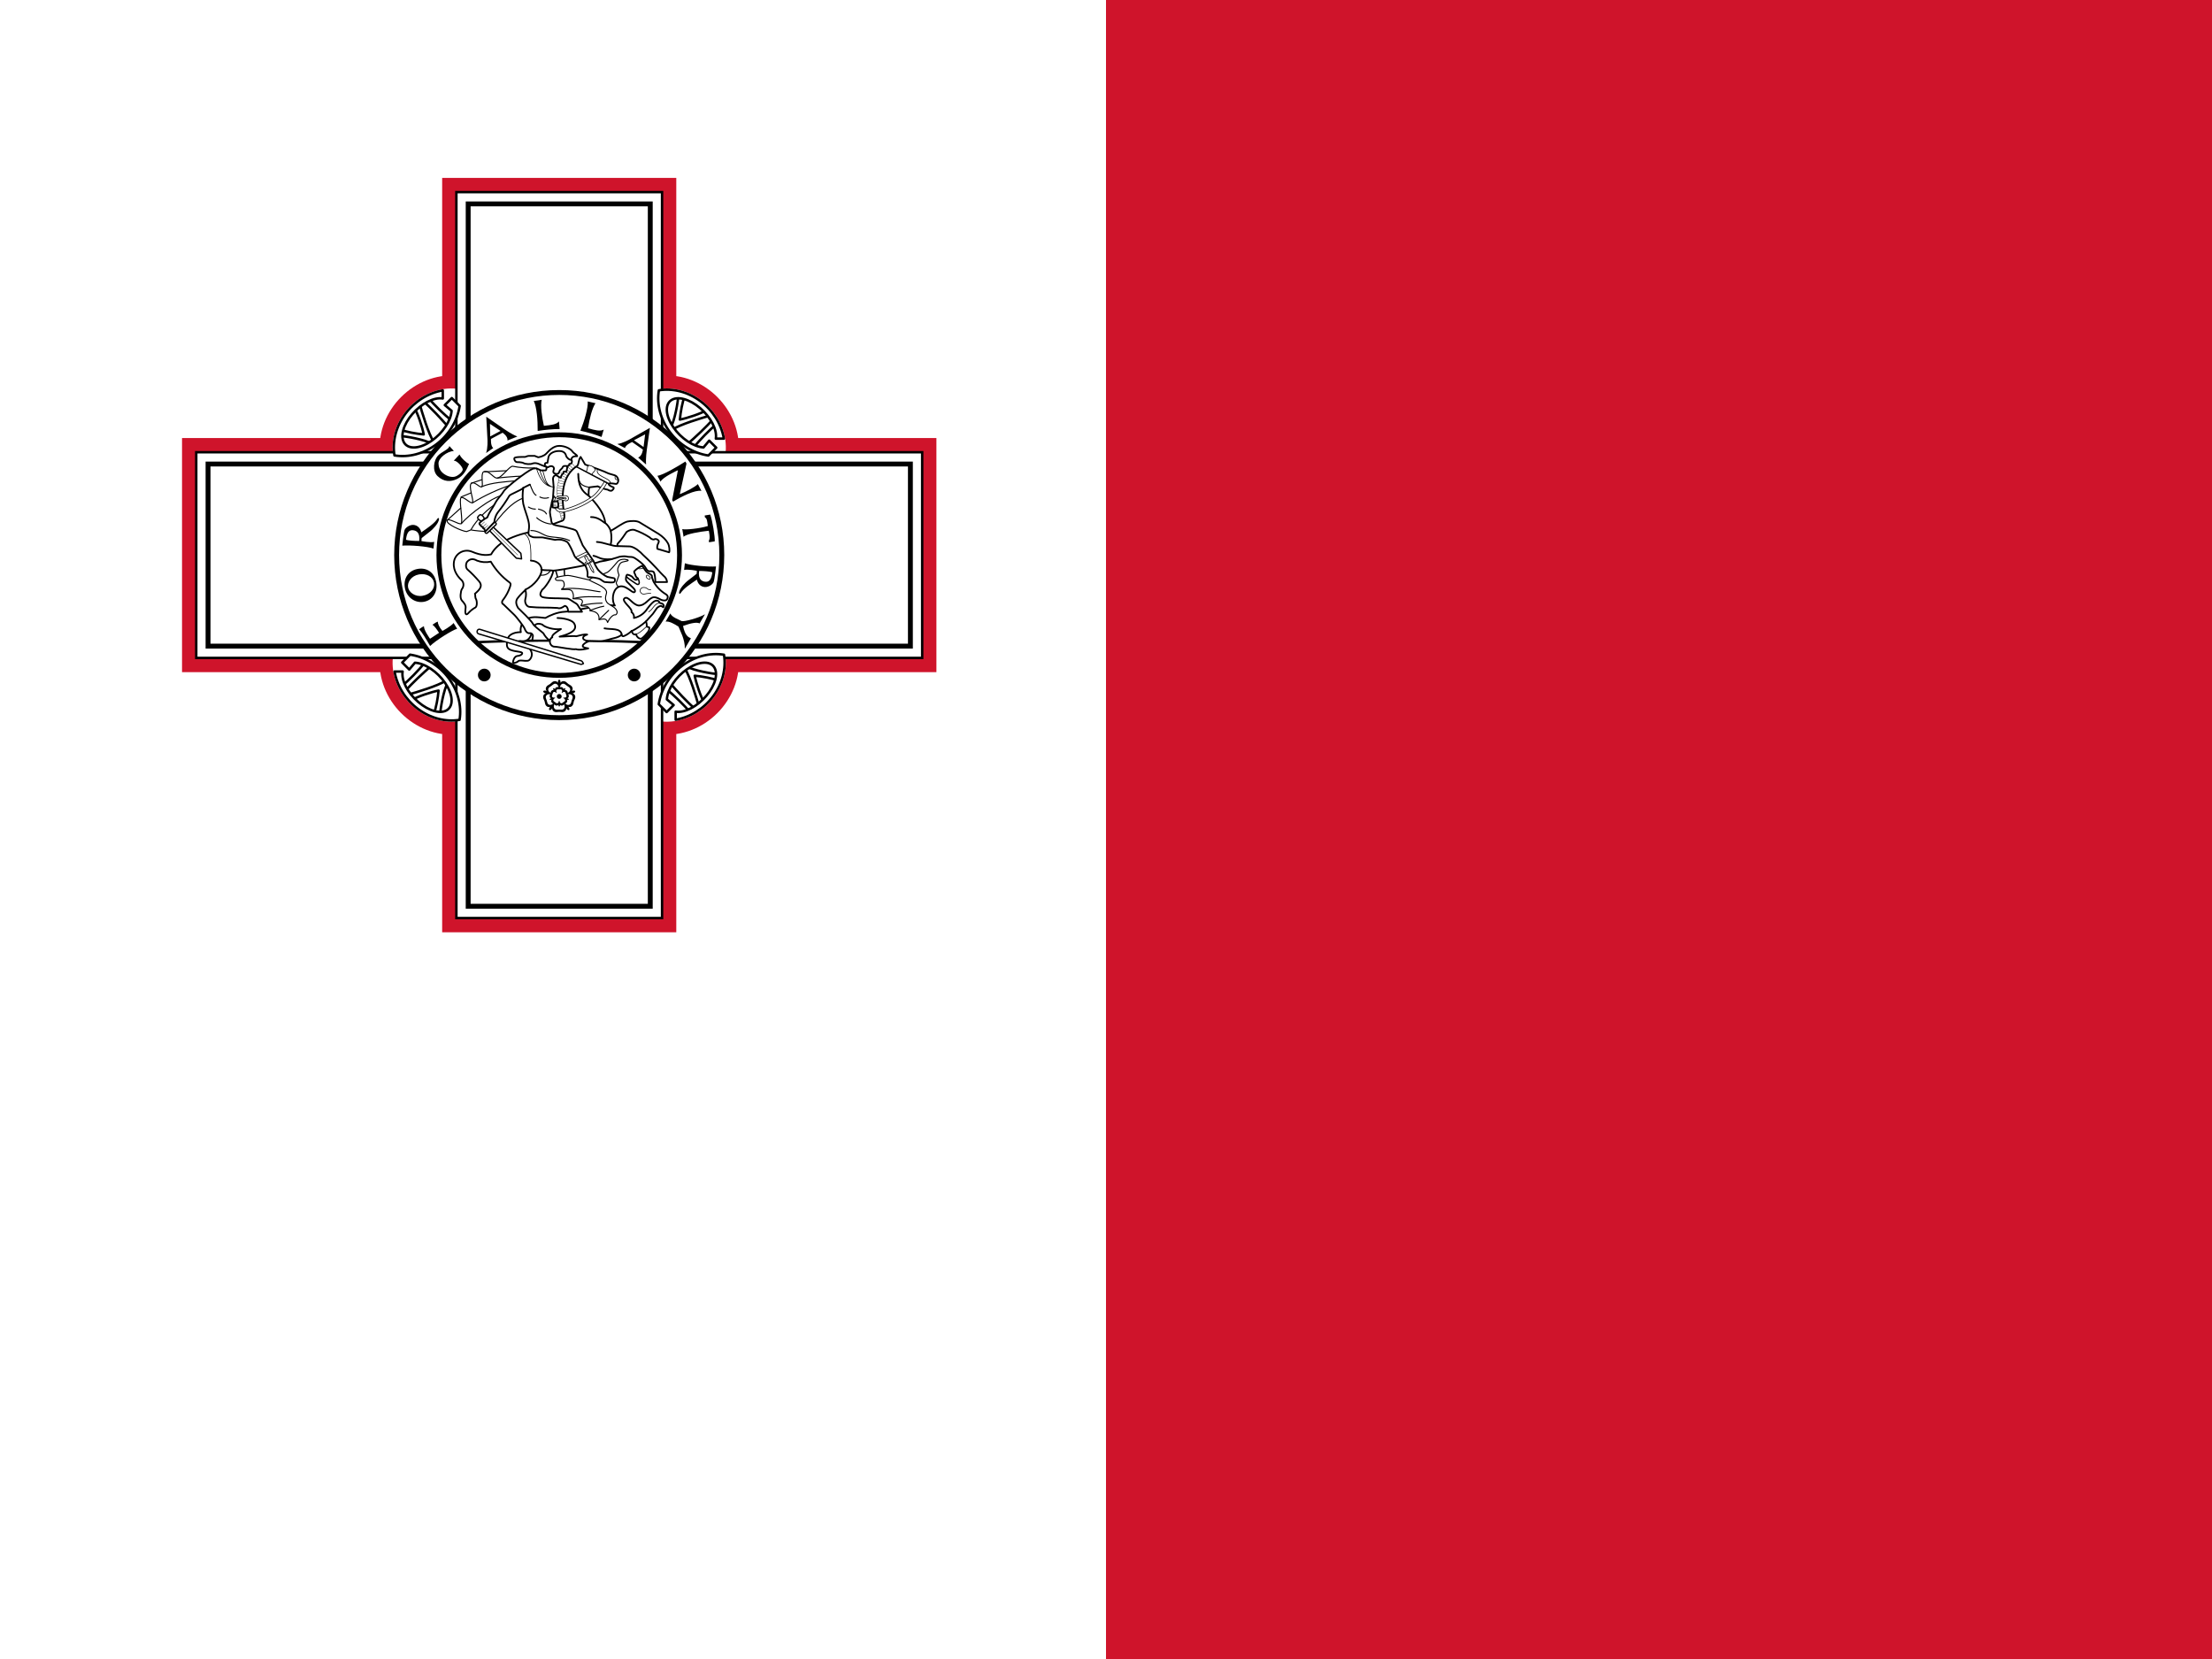
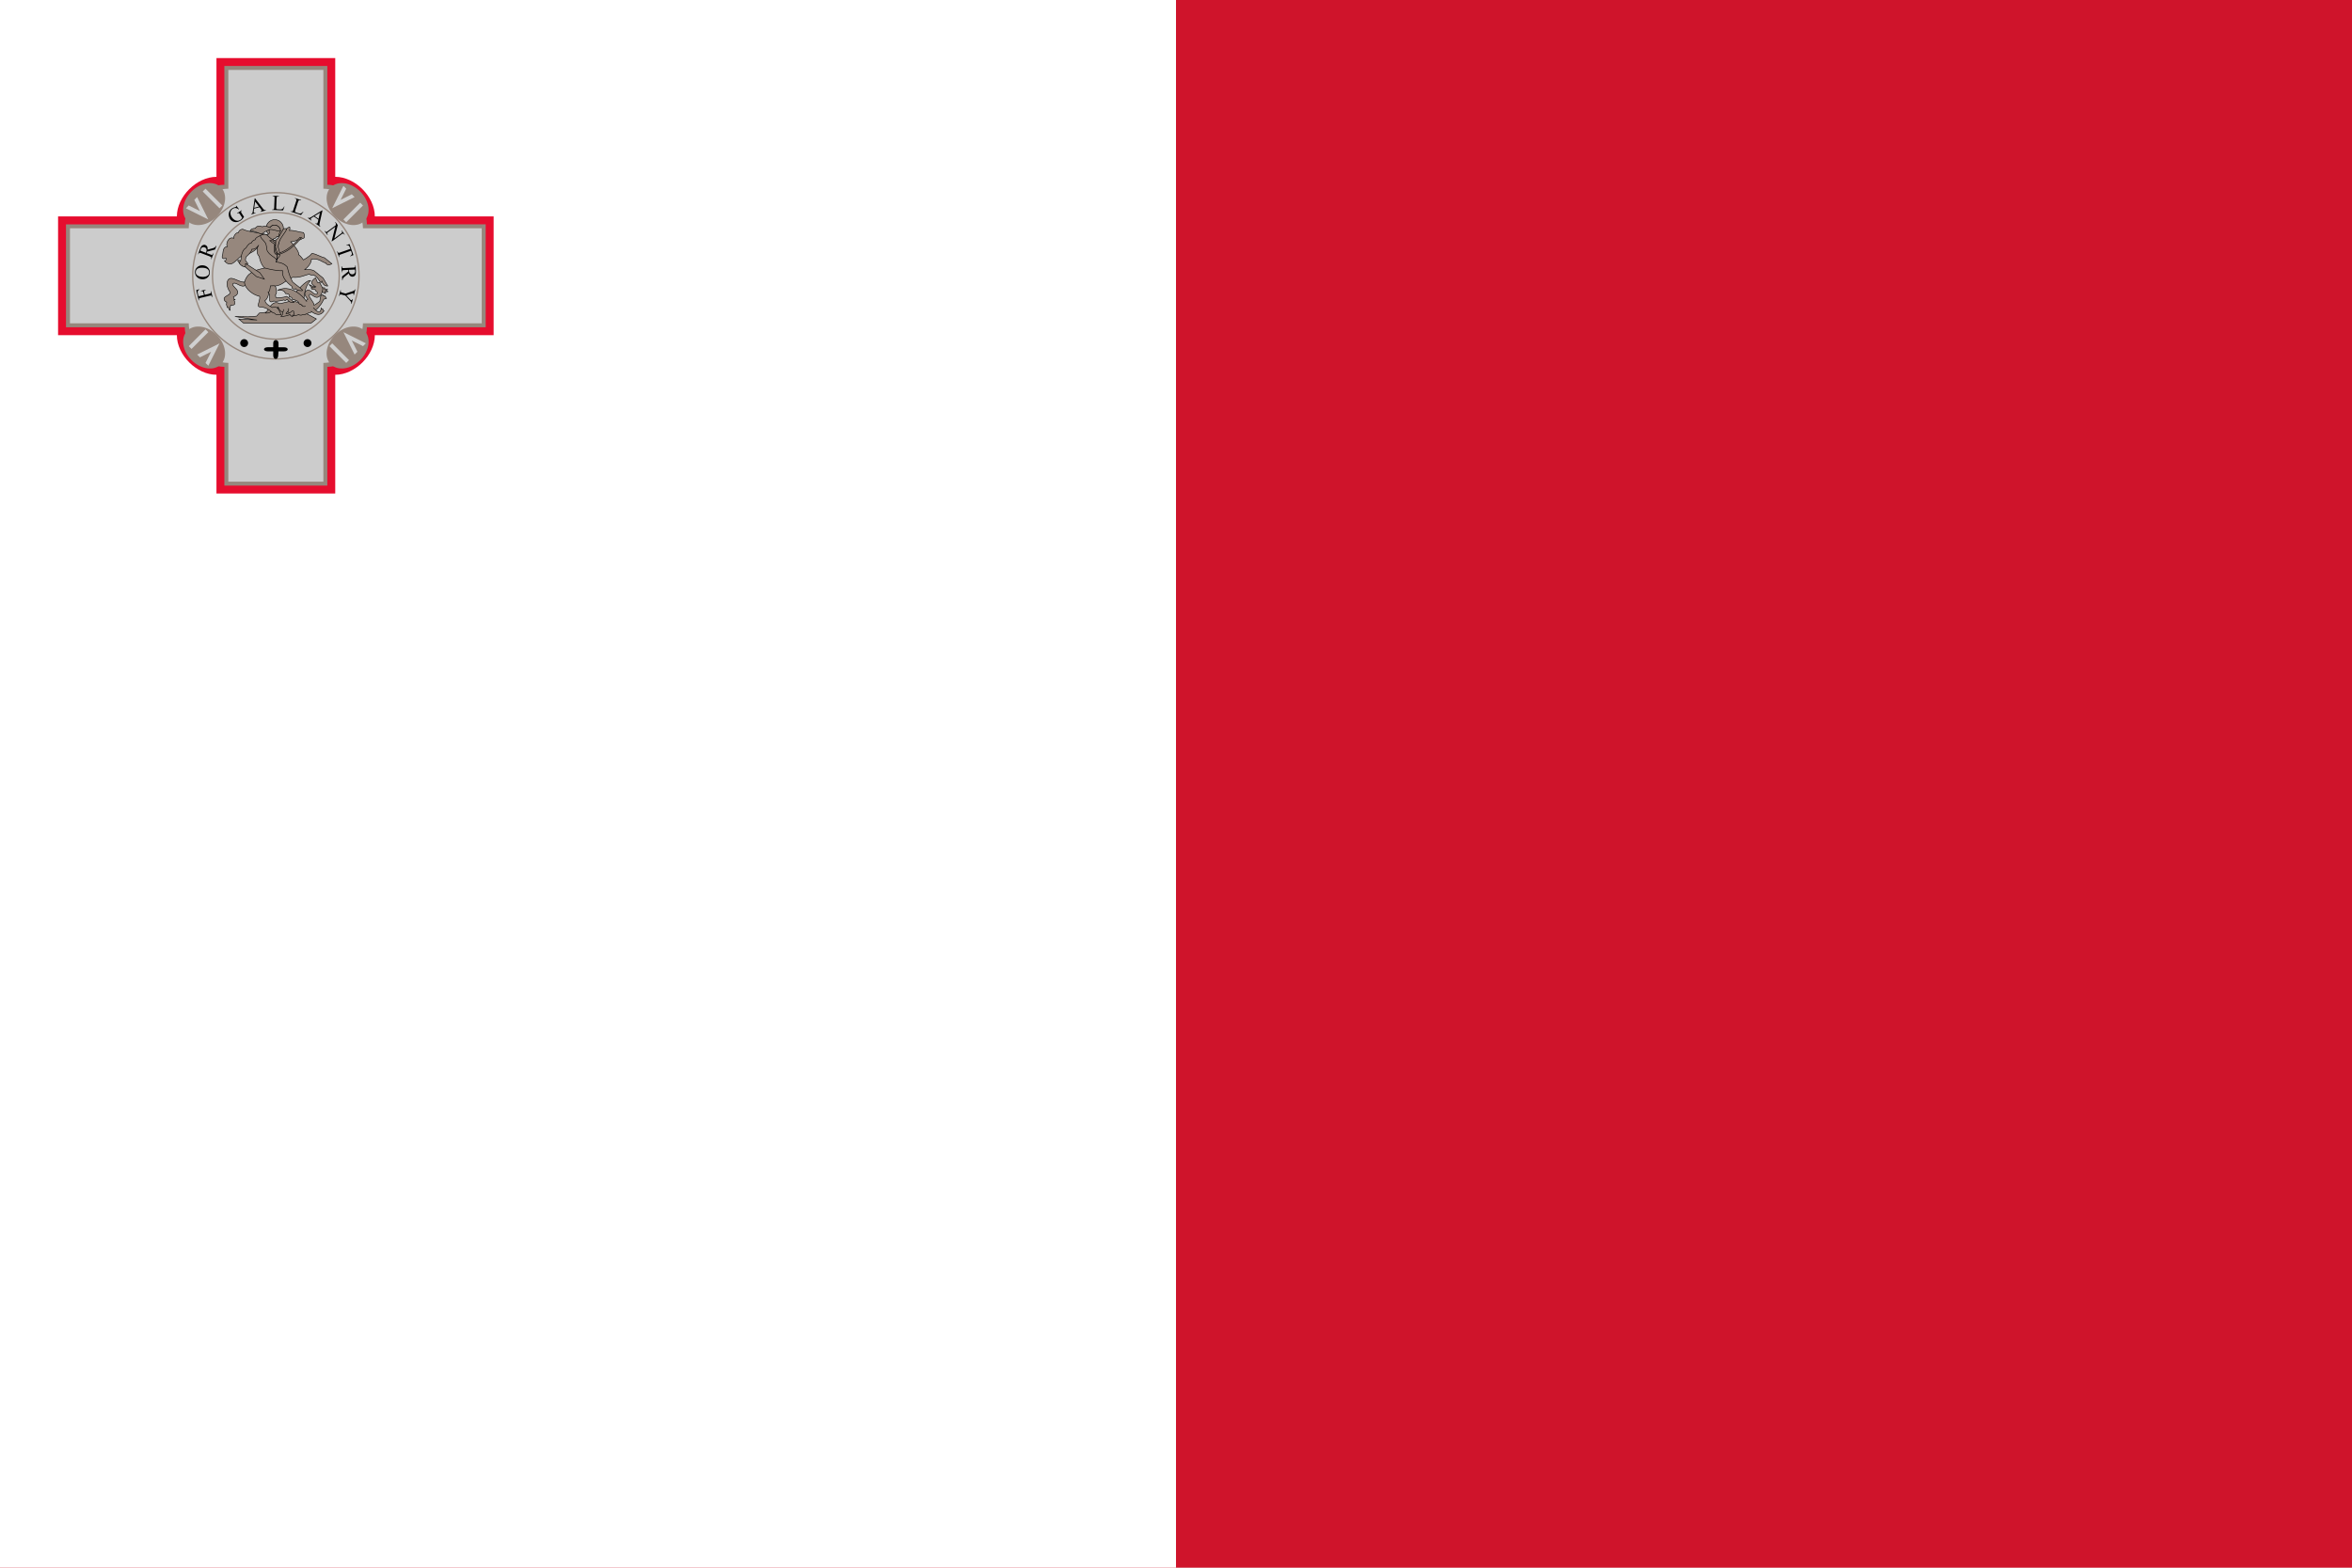
- <svg xmlns="http://www.w3.org/2000/svg" xmlns:xlink="http://www.w3.org/1999/xlink" id="flag-icons-mt" viewBox="0 0 640 480">
-   <path fill="#fff" d="M0 0h640v480H0Z" />
-   <path fill="#cf142b" d="M320 0h320v480H320Z" />
-   <g fill="#fff" stroke="#000" stroke-width="96" transform="translate(161.8 160.6)scale(.0147)">
-     <path fill="none" stroke="#cf142b" stroke-width="512" d="M-2048-7168h4096v3890.8A1094 964 45 0 1 3277.2-2048H7168v4096H3277.2A964 1094 45 0 1 2048 3277.2V7168h-4096V3277.2A1094 964 45 0 1-3277.2 2048H-7168v-4096h3890.8A964 1094 45 0 1-2048-3277.2Z" />
-     <path stroke="none" d="M2024-3275.2A1094 964 45 0 1 3275.2-2024v4048A964 1094 45 0 1 2024 3275.2h-4048A1094 964 45 0 1-3275.2 2024v-4048A964 1094 45 0 1-2024-3275.2Z" />
-     <path stroke-width="48" d="M-2024-7144h4048V7144h-4048zm-5120 5120H7144v4048H-7144Z" />
-     <path d="M-1792-6912h3584V6912h-3584zm-5120 5120H6912v3584H-6912Z" />
-     <circle r="3200" />
-     <circle r="2368" />
-     <g id="mt-a" stroke-linejoin="round" stroke-width="48">
-       <path d="M3084-2565c-111 85-322 302-450 461l-119-74c163-141 389-350 514-499zm-101-185c-201 59-585 172-749 276l-36-52c69-99 147-506 144-622l125 28c-41 100-81 314-92 453 129-23 435-123 522-186z" />
-       <path d="M3240.8-2291.9h-158.6a600 330 45 1 0-242.3 173.3l112.1-133.7 138.1 138.1-154.5 154.4a1070 940 45 0 1-974.1-1283 1070 940 45 0 1 1279.3 950.9z" />
-     </g>
-     <use xlink:href="#mt-a" transform="rotate(90)" />
-     <use xlink:href="#mt-a" transform="scale(-1)" />
-     <use xlink:href="#mt-a" transform="rotate(-90)" />
+ <svg xmlns="http://www.w3.org/2000/svg" xmlns:xlink="http://www.w3.org/1999/xlink" viewBox="0 0 900 600">
+   <path fill="#cf142b" d="M0 0h900v600H0z" />
+   <path fill="#fff" d="M0 0h450v600H0z" />
+   <path fill="#e60d2e" d="M22.22 82.83v45.46h45.46c0 7.57 7.57 15.15 15.15 15.15v45.45h45.45v-45.45c7.58 0 15.15-7.58 15.15-15.15h45.46V82.82h-45.46c0-7.58-7.57-15.15-15.15-15.15V22.22H82.83v45.46c-7.58 0-15.15 7.57-15.15 15.15z" />
+   <path fill="#96877d" d="M25.25 85.86v39.4h45.46c0 7.57 7.57 15.14 15.15 15.14v45.46h39.39V140.4c7.58 0 15.15-7.57 15.15-15.15h45.45v-39.4H140.4c0-7.57-7.57-15.14-15.15-15.14V25.25h-39.4v45.46c-7.57 0-15.14 7.57-15.14 15.15z" />
+   <path fill="#ccc" d="M26.77 87.37v36.37h45.45c0 7.57 7.58 15.15 15.15 15.15v45.45h36.37V138.9c7.57 0 15.15-7.58 15.15-15.15h45.45V87.37h-45.45c0-7.57-7.58-15.15-15.15-15.15V26.77H87.37v45.45c-7.57 0-15.15 7.58-15.15 15.15z" />
+   <g id="a" fill="#d0d0d0">
+     <path fill="#96877d" d="M84.54 71.68c2.66 2.66 1.94 7.7-1.61 11.25s-8.59 4.27-11.25 1.6c-2.66-2.65-1.94-7.7 1.6-11.24 3.56-3.55 8.6-4.27 11.26-1.6" />
+     <path d="m71.14 79.72 1.07-1.08 4.29 2.15-2.14-4.29 1.07-1.07L79.7 84zm6.43-6.43 1.07-1.07 6.43 6.42L84 79.72z" />
  </g>
-   <g transform="translate(161.8 160.6)scale(.0147)">
-     <path d="M-2541 1790c-72-126-167-287-219-329 32-22 75-54 97-60-1 80 120 246 120 246l178-117c-50-77-94-136-130-159 44-32 91-59 104-62 1 39 24 104 92 184 0 0 166-88 220-156l70 114c-78 15-428 233-532 339m-247-1517c-187 34-282 193-250 372 32 181 194 305 372 275 178-31 279-195 245-385s-180-296-367-262m27 108c150-27 276 46 297 162s-72 231-223 258-271-69-288-166c-18-99 63-227 214-254m366-1100c-62 98-199 188-320 271-17-86-81-141-155-146-79-4-160 59-174 101-20 58-45 307-45 307 156-12 497 15 614 58l14-132c-77 20-251-16-251-16l4-58 180-142c23-18 158-144 162-234 1-28-23-21-29-9m-361 441c-71 2-219-6-260-24 16-143 60-194 136-187 70 7 144 47 124 211m682-1772c-136 11-306 139-302 249 1 58 21 138 98 196 76 58 155 75 218 63 61-11 162-96 161-143 0-46-108-174-176-174l113-121c29 70 145 172 188 185-49 117-110 239-238 298-128 60-261 57-382-57-114-108-70-316 2-397 79-89 226-127 229-196zm638-673 24 454s9 161-28 261l141-99c-55-44-44-179-44-179l228-122s108 69 97 153l194-79c-113-43-253-142-253-142zm73 141 208 138-203 109zm1018-474c-26 111 2 330 43 512 141-13 249-27 297-87l13 150c-139 0-292 16-432 38 2-205-19-474-77-590zm1059 67c-65 94-119 308-147 492 136 40 242 66 309 27l-43 145c-129-50-278-92-416-123 76-189 155-448 144-576zm1071 485-396 225s-140 81-246 93l151 80c15-68 141-119 141-119l212 149s-14 129-94 156l157 138c-11-120 14-291 14-291zm-94 128-31 249-189-133zm304 932-62-117c102-8 409-188 550-280l22 40-132 603c118-47 305-145 356-199l70 133c-131-19-374 101-558 213l-18-32 113-587s-305 138-341 226m930 872c-12-89-14-150-57-170l-5-37 109-18c45 117 96 443 89 527l-112 18-5-31c37-42 0-196 0-196-166 17-455 64-496 121l-26-154c59 20 350-11 503-60M2388 752c62-98 201-187 322-269 17 86 80 142 155 146 79 5 160-56 174-99 21-58 47-306 47-306-156 10-496-19-613-63l-15 132c77-19 251 17 251 17l-4 58-181 141c-24 18-160 143-165 233-1 28 23 20 29 10m365-439c71-1 219 8 260 26-17 143-62 194-138 186-70-8-143-48-122-212m-566 836-93 160c72-11 172 46 253 99 27 72 133 256 125 436l120-206c-53-24-115-50-155-243 158-59 276-78 326-50l106-180c-123 74-412 150-460 134-50-29-192-73-222-150" />
-     <circle cx="1475" cy="2361" r="125" />
-     <circle cx="-1475" cy="2361" r="125" />
+   <use xlink:href="#a" transform="rotate(90 105.56 105.56)" />
+   <use xlink:href="#a" transform="rotate(180 105.56 105.56)" />
+   <use xlink:href="#a" transform="rotate(270 105.56 105.56)" />
+   <g fill="none" stroke="#96877d" stroke-width=".51">
+     <circle cx="105.56" cy="105.56" r="31.82" />
+     <circle cx="105.56" cy="105.56" r="24.25" />
  </g>
-   <g transform="translate(161.8 201.5)scale(.0147)">
-     <path d="M195 268c-13 9-48-9-56-37 0 9-2 37-19 53-41 39-85 20-120 20s-79 19-120-20c-17-16-19-44-19-53-8 28-43 46-56 37-12-9-6-48 18-64-8 2-36 9-56-2-50-27-45-75-56-108s-43-69-18-120c10-21 36-32 44-35-29 1-56-27-52-41 5-15 44-21 67-3-6-7-20-31-16-54 10-56 57-66 85-87 29-21 53-62 109-54 23 3 41 24 47 31-10-27 8-62 23-62s33 35 23 62c6-7 24-28 47-31 56-8 80 33 109 54 28 21 75 31 85 87 4 23-10 47-16 54 23-18 62-12 67 3 4 14-23 42-52 41 8 3 34 14 44 35 25 51-7 87-18 120s-6 81-56 108c-20 11-48 4-56 2 24 16 30 55 18 64M-93 128c16 12-27 48-10 93 19 53 72 37 103 37s84 16 103-37c17-45-26-81-10-93s38 40 85 39c57-3 58-57 67-87 10-30 42-75-3-110-37-30-86 0-92-19s50-23 64-69c15-55-37-72-62-91-26-18-59-62-106-31-39 27-26 82-46 82s-7-55-46-82c-47-31-80 13-106 31-25 19-77 36-62 91 14 46 70 50 64 69s-55-11-92 19c-45 35-13 80-3 110 9 30 10 84 67 87 47 1 69-51 85-39" />
-     <path d="M0 199c-9 0-20-21-14-38-3 5-14 17-28 19-34 5-48-20-65-32-17-13-45-19-51-52-3-14 6-29 9-33-14 11-37 7-40-2-3-8 14-25 31-25-5-1-20-8-26-20-15-31 4-52 11-72 6-20 3-49 33-65 12-7 29-3 34-1-15-10-18-33-11-39 8-5 29 6 34 22 0-5 1-22 11-31 25-24 51-12 72-12s47-12 72 12c10 9 11 26 11 31 5-16 26-27 34-22 7 6 4 29-11 39 5-2 22-6 34 1 30 16 27 45 33 65 7 20 26 41 11 72-6 12-21 19-26 20 17 0 34 17 31 25-3 9-26 13-40 2 3 4 12 19 9 33-6 33-34 39-51 52-17 12-31 37-65 32-14-2-25-14-28-19 6 17-5 38-14 38M0 85c11 0 4 30 25 44 25 17 43-6 57-16s42-20 33-49c-7-25-37-27-34-38 3-10 29 6 50-10 24-19 7-43 2-59-6-16-6-46-37-47-26-1-37 27-46 21s15-26 6-50c-11-29-39-20-56-20s-45-9-56 20c-9 24 15 44 6 50s-20-22-46-21c-31 1-31 31-37 47-5 16-22 40 2 59 21 16 47 0 50 10 3 11-27 13-34 38-9 29 19 39 33 49s32 33 57 16c21-14 14-44 25-44" />
-     <circle r="48" />
-   </g>
-   <g fill="none" stroke="#000" stroke-linecap="round" stroke-linejoin="round" stroke-width="36">
-     <path stroke-width=".7" d="M137.9 185.8a588 588 0 0 1 48 0" />
-     <path stroke-width=".4" d="m160 143.3 1.3 1.5m2 19.2q-.1 2 .2 3.2m-3.2-3c.4.5 1 2.3 1 3" />
-     <path fill="#fff" stroke-width=".5" d="M170.2 185.6c-.6.2-1.6.8-1.6 1.3s1.2.6 1.6.7c-.7.2-2.7.6-3.6.2-.6.3-5.2-.7-6.2-.7-.6 0-1.4-.6-1.3-1.7 0-.2.2-.8.7-1-.3-.6 1.1-1.5 2.5-2.4-2 .3-4.7-.5-5.4-1.3-1.6-.6-2.3 0-3 1.4 0 2.4-1.3 3.6-3 3.4-1-.2-1.3.3-1.6.5l3.3 1c2.2 2 1 3.6.5 4s-1.7.1-2.4.1c-.8 0-.8.3-1 .4q-1 .5-1.3.2c0-.3.3-1.7 1.2-1.9.5 0 1.5-.3 1.5-.8s-1.8-.4-3.2-.9c-1.1-.4-1.5-1-1.1-2.9.3-2 2.7-2.3 3.9-2.3-.2-.8 0-2.3 1-3.3 1.6-1.5 4-1 6.1-.8 1.2-.7 3.4-1.7 5.6-1.8 2 0 10.6-2.3 14.5-1.8-1-1.3-.7-4.4.9-5.3 2-1.2 4.2 2 4.8 1.4s-.7-1.4-2.2-3c-.4-.6-.3-.6-.3-.8q0-.8.3-1.2c.2-.1 1.4.3 1.7.8q.7 1 1.3.5c.5-.4-.2-.2-.5-1-.1-.5-.5-.9-.4-1.3a7 7 0 0 1 2.3-1.6l.9 1.3c.7 1.1 1.4.8 1.9 1.6q0 .6.5 1.7a10 10 0 0 0 3.5 3.6q.5.3.6.7 0 .7-.4 1c-.2.2-1 .2-1.6-.1q-1.4-.8-2.1-.7c-1.4.2-2.3 2.4-4.3 2.4-1.8-.2-3-2.9-4.1-2.1s2.5 3 2 4c.4.2.9 1 .7 1.7a6 6 0 0 0 3.9-2.7q1.5-2 2.2-2.2c.6-.3 1.3 0 1.3.5l.9.3q.6.5.2 1l-.6-.4q-.5 0-1.2.6l-1.2 1.7-2 2.2q.3.8.2 1.5l.7.2q.2.1 0 .7c0 .5-2 2.7-2.4 2.6-.8 0-1.4-1-1.3-1.3-.9.4-1.3-.6-1.3-1a7 7 0 0 1-2.2 1.5q-.6.3-.8-.4c-.1.4-1.3.8-1.6.9-1.5.3-3.1 1-4.6 1l-3.8-.1z" />
-     <path fill="#fff" stroke-width=".3" d="M175.5 171.4c0 .6-.9 2 .4 3.2.8.6 2.1 1.1 2.5 2 .4.7-.1 1.3-.3 1.3-.8-.2-1.9 1.2-2.3 2.2-.4-1.4-1.3-1-2.5-.8q.3-2.3-2.6-2.6c.3-.3-.2-.7-.6-1.1s-1.8-.1-2-.4c0-.3.7-1 .3-1.5-.4-.7-2-.3-2.6-.5q.3-1-.2-2c-.5-1-2.2-.5-3.1-.7q1.1-.8.6-2.1c-.4-1-2.4.1-2.4-1 .1-.5 2.4-.8 3.3-.9s3.7.7 6.5 1.3c.6.6 5 1.9 5 3.6" />
-     <path stroke-width=".5" d="M182.8 182.6a20 20 0 0 0 4.1-2.8m-25.6-1c1.2 0 3.9.4 4.7 1.4.7 1 1.2 2.7-4.1 4 1.6 0 4-.3 4.8-.1.8-.2 2.5-.7 3.2-.5-.3.1-1.2.4-1.2 1q0 .5 1.1.8m5.1-3.6c1.9.4 4.6-.2 5 1.8" />
-     <path stroke-width=".4" d="M181.2 166.8c.5.6 2 1.5 2.7 2 1 .8 1.4-.1.7-1.4" />
-     <path stroke-width=".3" d="M168.1 175.2a30 30 0 0 1 6.1-.7m-8.4-1.3c3-.8 6.2-.5 8.2-.5m-.5 6.4 2.6-2.5m-5.4 0c1-.3 2.6-1 4-1.2m-4.2-7.6c1.6-1.5 3.4-1.3 5.2-2.2 1-.6 2-2 3-3.1q.6-.7 2-.7 2.2.3-.1.7c-1.2.2-1.3.7-1.7 1.6-.4.8 0 1.7.2 2.3l-.8 2.2q0 .4.5 1.1m-16.3.8c4-.9 10 .7 11.1.7" />
-     <path stroke-width=".2" d="M187.7 177c1.3-.7 1.3-2 3-2.6m-6.6 9.1c1.7-.8 2-1.5 3-2.2m.9-13.7q-.4 0-.8-.3-.4-.6-.1-.8.1-.3.7.2c.6.5.3.7.2.9m.3 3c-.8.2-1-.5-1.7-.6-.9-.2-1.4.4-1.4.9s.5 1 1 1 1-.3 2.1-.2m-3.8-7.2q1 .2 1.7-.2" />
-     <path fill="#fff" stroke-width=".1" d="M162.7 150.7a.4.2 75 0 1-.2-.7.4.2 76 0 1-.2-.7.4.2 77 0 1-.2-.7.4.2 79 0 1-.1-.7.4.2 80 0 1-.2-.7.2.4-8 0 1-.1-.7.2.4-7 0 1-.1-.8.2.4-5 0 1-.1-.7.2.4-3 0 1-.1-.7.2.4-1 0 1 0-.8.2.4 1 0 1-.1-.7.2.4 4 0 1 0-.8.2.4 6 0 1 0-.8.2.4 9 0 1 .1-.7.2.4 12 0 1 .2-.8.2.4 15 0 1 .1-.7.2.4 19 0 1 .2-.8.2.4 23 0 1 .3-.7.2.4 27 0 1 .3-.7.2.4 31 0 1 .3-.7.2.4 35 0 1 .5-.7.2.4 40 0 1 .5-.7.2.4 45 0 1 .5-.6.2.4 49 0 1 .6-.7" />
-     <path stroke-width=".1" d="m163.6 150.4-.9.3m.7-1-.9.3m.8-1-1 .3m.9-1-1 .3m.9-.9-1.1.2m1-1-1.2.3m1-1-1.1.3m1.1-1-1.2.2m1.2-.8h-1.4m1.4-.7h-1.4m1.4-.7h-1.5m1.5-.7h-1.5m1.6-.7-1.6-.1m1.7-.6-1.6-.2m1.7-.4-1.7-.3m1.9-.4-1.7-.4m1.9-.2-1.8-.5m2-.2-1.8-.6m2 0-1.7-.7m2 .2-1.7-1m2.1.4-1.8-1m2.2.5-1.7-1.2m2.1.7-1.6-1.4m2.1 1-1.6-1.6m2.1 1-1.5-1.7" />
-     <path fill="#fff" stroke-width=".5" d="m173 140.7-2.5.3c-.2.5-.2 1.9-.2 2.4 2.3 2.3 4.6 5.2 4.8 7.9a5 5 0 0 1 1.6 2.3c1.7-.9 3.4-2.3 4.8-2.7 1-.2 2.6-.3 3.5.2l5.6 3.4q1.8 1.2 2.6 2.6c.5.8.6 2.3.4 2.7l-3.4-1q-.2-.8.3-1.7c.2-.6.2-.6-.3-1q-.6-.3-1 0-.7 0-1.2-.6a21 21 0 0 0-4.5-2.2q-1-.2-2.2.6c-.4.6-1.6 2.4-2.5 3.3q-.3.3-.1.8l3.6.1c1.4.2 3 1.6 3.8 2.5 3.5 3.2 4.8 5 5.9 6q.9.7 1 1.8h-3.4q0-1.8-.4-2.8c-.4-.5-1.1-.3-1.4-.3q-.5-.1-1-1c-.5-1-2.3-2.3-3.1-2.8s-1.1-.3-2-.4q-1-.3-2.5 0c-.9.3-3.4 1.1-5.7 1.4-.8.4-3.3.8-6 1.4-2 .4-6.5 1.2-7.4 1.2-.3 2.1-2.6 5.2-3.2 5.5q-1 1.5-.2 2c.5.5 3.9.5 4.7.5l2.9.1c.5.1 1.3.8 2.2 1.3.6.3.7.7 1.1 1.3l.8 1.2h-4q-.1-1.6-1-1.7c-.6.4-1.3.9-2.1.6-3.1-.2-5.1 0-8-.3-.9 0-1.6-1.2-1.3-2.3q.4-1.4 0-2.6c-.3.3-1.5 1.4-2.1 2.2-1 1.1-.4 2.3 0 3 .5.5 3.9 3.7 4.3 4.6.3.6 1.7 1.6 3 2.7q.7 1.3 1.8 2.1h-5l.2-1.3c0-.3-.3-.9-1-.8s-1.2-.7-1.4-1.3-2.5-3.6-3.2-4.2l-3-2.9c-.4-.1-.5-.8 0-1.3a13 13 0 0 0 2-3.8c.3-.9 0-1-.2-1.2a20 20 0 0 1-5.4-6 7 7 0 0 1-4-.3q-1.7-1-2.9.4c-.4.7-.4 1.8.3 2.3q1.5 1.3 3.3 3.4c1 1.3.1 2.3-1.3 3.5.2.5 0 .4.2 1.3.5.7.5 2.4-.1 2.7q-1 .5-2 1.6c-.8.9-1 0-.8-1.4.2-.9-.5-1.6-1.1-2.3s-.3-2.6 0-3.2c.5-.6.8-1.7 0-2.6-.9-.8-2.5-2.6-2.3-5a3.8 3.8 0 0 1 5.2-3.3c3 1.3 4.7 1 5.6.8q1.2-2.2 3.8-3.8c1.7-1 5-2.3 8.3-2.8l8.1-3c1.1-.2 1-1.2 1-1.8-1-5.5-.8-11.3 3.7-14.2.5-.5.3-1.7 1-2.6l1.3 2.2c2 .7 5.4 1.9 6.8 2.6l1.7.5q.7.2 1 1 .3 1-.4 1.5c-.3.1-1.9-.4-2.3 0q0 .5 1.4 1c.3.2-.3 1-.7 1q-.5 0-.9-.3-1.5-.3-3-1" />
-     <path stroke-width=".5" d="M167.3 137.1c0 3.4 1.1 5.1 3 6.3m6.4 10.2a10 10 0 0 1 0 4m-24.7 13c2.5-1.1 4.8-4 4.7-5.8 0-1-.9-2.5-3.1-2.6m3 2.6c.8.3 2.3.1 3.5.3m12.6-8.3c2 .1 4.6 1.3 6 1.2m-7 2.8c1.8.4 1.8 1.2 5.3 1m-6-12.2c1.9 0 3 1 4 1.7" />
-     <path stroke-width=".3" d="M156.3 166.4q2.1.2 3-1.4m8-27.9c0 2.8 1 3.5 3.2 3.9" />
-     <path stroke-width=".2" d="M178 137.6c-.1.7-.2 1.3 1 1.2m-6.1-3.1c-.9 2.2 3.6 2.5 3.7 4m-25 14.7c2.2 1 2 5.3 2 7.8" />
-     <path fill="#fff" stroke-width=".2" d="M175.6 139.7c-.7 1.4-2.3 3.5-3.8 4.6q-3.5 2.6-8.1 3.7-.7.3-1.6.1-1 0-1.7-1.4c-.2-.4-.1-2.6.7-2.9a6 6 0 0 1 2.4-.4q.9 0 1 .8-.1.8-1 .7c-.6-.2-1.5-.6-2-.2-.4.2-.7 1.2-.4 1.7q.5 1 1.1 1l1.3-.1q4.4-1.2 7.8-3.6c1.5-1 3-3.4 3.6-4.4zm-12 4.3c-.9-.2-2.4 0-2.5.4q1-.5 2.5 0 .5-.1 0-.4m6-7.5.3-.7c.1-.1-.2-1.7 1.4-.9 1.7 1 .4 1.7.3 1.8l-.4.7" />
-     <path stroke-width=".4" d="m166.7 135 9.5 5" />
-     <g stroke-width=".3">
-       <path fill="#fff" d="M154.7 135.4a28 28 0 0 1-6.4-.5c-.8-.1-3.1 3.2-4.3 3.4-1.2.3-2.4-2.4-4.1-1.8-.9.7 0 4-.5 4.3-.5.5-2-1.6-3-1-1 .8.8 5.1.3 5.6s-2.6-1.9-3.3-1.4.7 7.2 0 7.5c-.6.4-3.7-1.8-4-.9-.5 1 4.3 3.1 5.6 3.2l1.3-.5c.4.2 4.2.5 4.6.5l2.1-2.2c3.3-4.3 7-8.3 11.7-8z" />
-       <path d="m140.2 136.5 6.3-.3m-10.1 3.6 3-1m-6 5 2.9-1.2m-7 8 4-3.6m3 6.2c1.7-3 5-6.2 7.9-7.9m-10.7 6.2c2.4-2.9 9.1-7.6 11.3-8m-5.4-2.7c2.8-1.2 6.8-1.4 10-1.7m-5.5-.8c.4 0 5.2-.6 7.3-.5m-14.5 7.7q5.4-3.3 11.5-5.3" />
-     </g>
-     <path fill="#fff" stroke-width=".4" d="M168.2 191.2c.3.1.6.8.6.8s-.6.3-.8.2l-29.5-8.8c-.8-.2-.5-1.6.4-1.3zm-28-41q-.4-1.1-1.2-1.3c-.2 0-.9.7-.8.9 0 .4.9 1 1.2 1zm2.7 1-2.5 2.5c-.3.3.3.8.6.5l2.5-2.4c.3-.3-.3-.9-.6-.6m-1.2 2.4 7.7 7.9 1.5.2-.2-1.6-8-7.6z" />
-     <path stroke-width=".1" d="m149.8 160.6-7.6-7.6" />
-     <path fill="#fff" stroke-width=".5" d="M160 138.6q0-.7.5-1c.5-.3.3-.1.6 0l.8.5q.3.2.4 0 0-.4.3-.8l.2-.2q.3 0 .2-.3t.3-.4c.2 0 .6.3.6 0l.3-1.6c.6.1.4-.6.6-.6.6.2.9-.8.5-1.2q.1-1.1 1.7-1c-.1-.5-.9-.7-1.4-1.4s-2-1.6-3.8-1.6-3.1 1.6-3.8 2.3-2 1-2.3 1l-1-.4H153c-.6 0-.8.4-1.5.3-.4 0-2 0-2.5.2s0 1.2.5 1.3c.2 0 1.5 0 2 .3s2 .4 2.6.1c1.3-.4 2.1.4 3.5.8l.5.1q.1 1.2-.4 1.1h-1.2l-1.3-.6q-.9 0-1.2.2c-1.7.7-7.7 5.4-8.3 6.5-.7 1.2-1.7 1.9-2.6 3.7-.5 1-1.5 2.2-2.1 3.8-1 .5-2.1 1.4-2.3 1.7q0 .4.4.6 0 .3.6.5-.1.4.4.4 0 .5.5.7l2.4-2.5q.2-1.7 1-2.8a41 41 0 0 0 3.4-4.9c.3-.4 3.2-1.5 4-2.2a14 14 0 0 0 0 4.6c.5 2 1.1 3.3 1.5 5s0 2.7 0 3.5q0 .7 1 1c.5.4 2.9 0 3.6.3l3.1.6a5 5 0 0 1 3.5.6c.6.5 1.7 3 2.1 4s2.6 2.1 3 2.7c.5.5.9 2 .8 2.7q-.2 1 .7.8c.5 0 2.5.3 2.8.5.4.2 1.2.9 1.5.9s1.7.2 2.4.1.6-1.1.3-1.2l-2-.4a8 8 0 0 1-2.7-2.1q-.8-1.2-1.3-2.5l-3.1-4.5-1.6-3.8c-.3-.7-.8-.7-1.3-.9-1.8-.5-2.5-.7-4.4-1-1.3-.3-1.6-.4-1.8-1.4 0-.8-.6-2.2-.3-3.2l.4-1.8c0-.5.4-1.3.4-1.7l.2-3zm1.4 8.2c-.2 0-1 .2-1.5 0-.1 0 0-.4 0-.4s-.2-.3 0-.4q-.1-.2 0-.4-.3-.3 0-.5l1.4-.1q.4.9.1 1.8" />
-     <path stroke-width=".5" d="M158.1 135.1c.4.3.4 0 1.1-.2s1.3.4 1 1q-.4 1 .6 1.2c1 .2 1-.7 1.2-1l.7-.7c.2-.8 1-.6 1.5-.5m1-1.9c-.3.2-1.2-.5-1.4-1.1q-.3-1.3-1.8-1.4c-1.5-.1-3 .6-3.3 1.7l-.3 1.7q-.6 0-.7.2l-.1.8m-6.3 6.3 2-1" />
-     <path stroke-width=".3" d="M153.4 140.3c.5 1.3 1 2.6 1.7 3m1.1.5q1.2.6 2.5.2m-5.1 9.5c2.1 0 3 1 4.7 1.6 1.8.5 4.2.2 6.5 1.3m-11.9-9.7q1 .6 2 .6m.9 0q1.8.4 2.3 1.4m-2.8 1.1c1 1 3 1.8 4.2 1.8" />
-     <path stroke-width=".2" d="M157 136c.9 3.2 1 4.4 3.2 5m-4.1-5.1c1 3.1 2 4.8 4.1 5m-5-5.4c1 3.1 2.4 5.3 5 5.4m11.6 24.8q-.6-.4-1-1.3l-.7-1.6-.5.3q-.6 0-.2-.4l.4-.2-.6-1.2q-.3 0 .2-.3t.4 0l.6 1.2.4-.2c.3-.2.5.3.2.4l-.5.2.8 1.6c.4.7.5.9.5 1.5m-.1-3.4-2.4 1.3m-2.2-1.8 3.2-1.6m-3.7 1 3.3-1.6" />
-     <path stroke-width=".1" d="m140.1 153 1.1-1m-1.5.5 1-1m-1.6.5 1.1-1m19.8-4.6h1m-1.1-.8h1m-1 .4h1m1.3-9.2.6.3" />
+   <circle cx="93.43" cy="131.31" r="1.51" />
+   <circle cx="117.67" cy="131.31" r="1.51" />
+   <path d="M104.55 131.31v1.58h-2.02c-2.02 0-2.02 1.58 0 1.58h2.02v1.58c0 1.64 1.76 1.84 1.9.14l.12-1.71h2.02c2.02 0 2.02-1.58 0-1.58h-2.02v-1.58c0-1.58-2.02-1.58-2.02 0zm-28.6-17.91 2.09-.5-.23-.96q-.08-.33-.27-.45-.18-.12-.62-.07l-.04-.15 1.8-.42.03.14q-.3.08-.43.19a.5.5 0 0 0-.17.26 1 1 0 0 0 .02.42l.23.97 1.67-.4q.4-.1.52-.18.09-.06.13-.2a1 1 0 0 0 0-.38l-.04-.2.14-.03.55 2.27-.15.04-.04-.19q-.09-.33-.3-.43-.16-.07-.63.05l-3.43.82a2 2 0 0 0-.52.17q-.09.07-.13.2a1 1 0 0 0 0 .39l.04.18-.15.04-.94-3.95 1.16-.32.03.13q-.35.2-.49.37a1 1 0 0 0-.17.4q-.03.2.07.62zm-1.34-9.4q.06-1.05.91-1.8.85-.72 2.05-.66 1.24.07 2.02.9.77.83.7 1.94a2.5 2.5 0 0 1-.9 1.85q-.84.73-2.1.64a2.8 2.8 0 0 1-2.07-1 2.6 2.6 0 0 1-.6-1.87m.29.1q-.05.72.48 1.2.63.57 1.94.65 1.33.08 2.08-.45.58-.4.61-1.13.05-.75-.52-1.3-.57-.52-1.86-.6-1.4-.07-2.12.43-.57.41-.61 1.2m7.9-9.96-.52 1.36-3.04.82-.2.53 1.48.56q.48.2.63.13.22-.09.33-.37l.08-.2.14.05-.83 2.19-.14-.06.07-.19q.12-.32-.03-.54-.1-.12-.53-.29l-3.29-1.25q-.48-.18-.63-.12-.22.08-.34.37l-.07.19-.14-.05.7-1.86q.31-.8.58-1.15t.69-.49c.43-.15.56-.09.86.02q.45.18.7.62.22.44.12 1.13l1.86-.5q.65-.16.9-.36.27-.2.48-.6zm-4 2.62.08-.2q.28-.74.1-1.23a1 1 0 0 0-.66-.67 1.1 1.1 0 0 0-.89 0q-.4.18-.6.68-.07.22-.15.61zm11.6-18.05 1.05 1.36-.12.08a2.4 2.4 0 0 0-.99-.51q-.66-.14-1.3.28-.87.57-.88 1.55 0 .83.52 1.64.42.66 1.02 1.03.6.38 1.18.36a2 2 0 0 0 1.45-.67q.2-.22.33-.49l-.85-1.32a2 2 0 0 0-.35-.41.4.4 0 0 0-.27-.06q-.14 0-.42.2l-.08-.14 1.77-1.14.08.13-.08.05q-.27.17-.25.4.02.18.25.55l.91 1.4q-.26.45-.57.8a4 4 0 0 1-.77.64q-1.33.85-2.57.45A2.7 2.7 0 0 1 88 83.76q-.39-.6-.46-1.35-.07-.88.3-1.62.3-.62 1-1.06a3 3 0 0 1 1.16-.45q.24-.06.3-.1a.2.2 0 0 0 .07-.13q.02-.08-.09-.26zm8.87.61-2.04.54-.14.93q-.05.35 0 .5.02.1.16.17c.14.07.27.04.53 0l.04.13-1.66.45-.04-.15q.32-.14.39-.26.15-.24.24-.88l.7-4.82.13-.04 3 3.9q.36.46.59.57t.55.04l.03.15-2.07.55-.04-.14q.3-.1.4-.22a.3.3 0 0 0 .05-.25 2 2 0 0 0-.3-.5zm-.19-.26-1.46-1.89-.35 2.37zm9.62-.03.14.04-.53 1.46-4.21-.17v-.15l.2.01q.35.01.51-.2.1-.13.1-.6l.14-3.5q.03-.52-.08-.65-.16-.18-.46-.2h-.2v-.15l2.46.1v.14q-.44-.02-.61.06a.5.5 0 0 0-.25.2q-.07.14-.09.61l-.13 3.43q-.02.33.05.46.03.08.14.13.1.04.62.06l.4.02q.63.02.88-.06.26-.09.48-.31.22-.23.45-.73m7.26 1.95.12.06-.9 1.26-4.01-1.32.04-.14.2.06q.33.1.54-.06.12-.09.26-.54l1.1-3.33q.17-.49.1-.65-.09-.22-.39-.31l-.19-.06.05-.15 2.34.78-.05.14a2 2 0 0 0-.6-.11.5.5 0 0 0-.3.12q-.1.1-.25.57l-1.07 3.25q-.1.3-.09.45.03.1.1.17.1.06.59.23l.38.13q.6.2.86.19.27-.02.54-.17.28-.16.63-.57m5.85 3.1-1.72-1.23-.8.5q-.3.17-.39.3-.06.1-.03.25.05.15.35.4l-.08.12-1.4-1 .08-.12q.31.15.45.13.28-.04.83-.38l4.15-2.55.12.08-1.07 4.8q-.13.57-.07.82.06.23.32.45l-.1.12-1.75-1.24.09-.13q.27.18.42.17t.23-.12q.1-.15.19-.55zm.08-.31.52-2.34-2.05 1.25zm6.46 1.19.88 1.19-1.3 5.1 2.53-1.87q.4-.3.44-.46.04-.22-.15-.48l-.11-.15.12-.09 1.13 1.53-.12.08-.12-.15q-.2-.28-.46-.27-.15 0-.52.28L127 92.4l-.09-.11 1.39-5.5-2.7 2q-.4.3-.44.46-.05.22.15.47l.11.16-.12.09-1.12-1.53.11-.08.12.15q.2.28.46.27.16 0 .52-.28l3.05-2.25q.08-.36.08-.51t-.08-.39a1 1 0 0 0-.19-.3zm6.87 12.66-1.18.48-.05-.14q.3-.16.41-.28a1 1 0 0 0 .22-.42q.04-.24-.08-.55l-.26-.73-3.92 1.4q-.47.15-.56.3-.1.2 0 .5l.06.18-.14.05-.77-2.18.14-.05.07.18q.12.33.36.4.16.04.58-.12l3.93-1.38-.22-.62q-.13-.36-.24-.5a1 1 0 0 0-.4-.23 1 1 0 0 0-.6.02l-.05-.14 1.22-.37zm-4.3 9.67-.08-1.46 2.44-1.97-.03-.57-1.58.08q-.51.03-.63.15-.17.16-.15.46v.22h-.14l-.12-2.33h.15v.2q.03.34.26.48.12.08.6.05l3.5-.18q.52-.03.64-.14.17-.17.15-.48v-.2l.14-.01.1 1.98q.04.86-.06 1.29-.1.4-.42.72-.33.3-.8.33-.5.02-.89-.29-.38-.3-.57-.98l-1.5 1.2q-.53.42-.68.7c-.15.28-.17.44-.2.74zm2.59-4.02v.23q.05.78.4 1.16.37.37.88.35.5-.03.82-.37.3-.33.27-.86 0-.23-.1-.62zm1.5 11.21-.5 1.84-.13-.03.02-.1q.03-.1-.01-.32a1 1 0 0 0-.16-.43 4 4 0 0 0-.45-.53l-1.66-1.8-1.33-.34q-.48-.13-.63-.05-.2.1-.29.42l-.04.17-.14-.04.58-2.24.15.04-.05.19q-.09.33.08.53.1.1.54.23l1.25.33 2.59-.87q.46-.16.57-.22.13-.06.34-.32l.1-.21.14.03-.6 2.26-.14-.04.03-.12a1 1 0 0 0 0-.35.3.3 0 0 0-.21-.22q-.14-.05-.57.1l-1.99.65 1.36 1.46q.3.33.48.38a.4.4 0 0 0 .39-.13 1 1 0 0 0 .13-.3z" />
+   <g fill="#96877d" stroke="#000" stroke-width=".2">
+     <path d="M122.85 110.19c.53-.13 1.4-.03 1.4-.03s.09.37-.14.5c.25.14 1.17.1 1.17.1s-.35.27-.53.38c.33.03.74.46.74.46s-.77.13-1.1-.05c.2.4.18.77.18.77s-1.25-.31-1.7-1.13m-2.1-1.7c-.3.74-2.51-.64-2.51-.64s.97 1.54 2.43 1.72m-27.51 13.09h25.88l2-1.59-3.33-1.8-5.13-1.73-2.05-1.13-3.79.2-3.18 1.7-4.35.5L98.2 121l-3.23.25-5.07-.1 8.46 1.33-6.97-.36z" />
+     <path d="M107.12 116.23c-3.24-1.74-4.19 2.55-5.59 3.59 1.89.32 3.31-1.45 4.92-2.3 1.23 3.32 3.16 1.12 3.16 1.12s2 3.19 4.68 1.74c.73.55 1.54.05 1.54.05s.97.18 1.18-.25c.51.17 1.08-.47 1.08-.47s1.11.02 1.33-.56c1.65.3 3.84-3.38 3.84-3.38l.67-1.28.97-.2s.06-.65-.46-.62c-.01-.39-.35-.6-.82-.51.09-.24-.26-.41-.26-.41-.92.23-.97 2.56-.97 2.56s-1.61 1.23-2.2 1.53c-.03-1.33-2.26-3.13-1.8-4 .46-.85 1.91 1.33 3.18.93s1.9-2.05 1.95-3.33c-.36-.87-1.23-2.3-1.23-2.3l-.82-.06-.72-1.74s-1.51.99-1.49 1.84 1.6 1.6 1.6 1.6-.9.56-1.75.3c-.08.87 1.03.7 1.44.72.2.63.82.97.82.97s.38.96-.62.87-2.18-2.39-3.59-1.33c-1.5 1.13.67 3.18.67 3.18s-1.32.69-2.1 2.46c-3.2-2.7-5.06-1.44-8.61-.72z" />
+     <path d="M102.46 111.67c1.33 1.26.4 3.34.92 3.74.55.42 1.33-.2 1.33-.2 1.4.37 3.9-.41 3.9-.41 1.1.61.66-.3 1.33-.26.6 1.51 2.56 1.23 2.56 1.23s-1.8-1.85-2.92-2.36c-.86.51-3.35.6-3.79.51-.48-.08-.18-.67-.4-1.02.9-.9.18-3.11-.32-3.95-2.03-1.35-4.47.97-2.61 2.72zm-8.86-3.75c-1.68.45-4.58-2.16-5.94-1.16s-.73 3.48.18 4.71c.88 1.2-1.3 1.64-1.89 2.36-.55.67.18 1.45.18 1.45l.62.4-.1.9.32 1.09s.3.26.4-.08c.28.29.03 1.1.72 1.2-.25-.52.18-1.96.18-1.96s1.22.1 1.52-.43-.29-1.67-.29-1.67h.37c-.41-.28-.55-1.12-.55-1.12s1.69-.54 1.67-1.81c-.02-1.28-2.74-2.64-1.74-3.3 1.1-.73 3.03 1.9 4.68.69 1.63-1.2.57-.04.57-.04s.75-1.68-.9-1.23zm8.65-17.95c-2.24-.93-6.82-1-9.38-2.25-1.12.07-1.62.95-1.66 1.3-1.17-.05-1.97 1.79-1.8 2.16-2.13-.87-3.12 2.5-2.43 3.2-1.82.07-1.6 2.4-1.77 3.05-.58 1.41.13 1.89 1.28 1.38.18.62-.07.96-.59 1.08 3.16 3.61 4.95-2.23 7.72-2.2 3.45-1.02 4.81-2.72 4.81-2.72l1.36.18z" />
+     <circle cx="105.14" cy="87.38" r="3.31" />
+     <path d="M99.33 113.41c-2.05-.37-5.44-2.5-5.79-5.28 1.9-7.5 11.75-3.58 12.6-9.22-.21-3.71.45-7.4 2.52-10.5.96-1.22 2.2-1.54 2.2-1.54s.22.79-.1 1.33c1.62-.18 3.85.73 5.38.82.45.9.4 1.24.3 1.8-.1.54-.71.4-.71.4-.4.38-.88.76-1.95.57-.8.61-2.51.76-2.51.76s3.56 3.76 2.97 4.92c.74.35 1.85 2 1.85 2s2.43-1.28 3.22-2.46c1.41 0 3.72 1.48 4.87 1.64l2.82 2.3s-1.68 1.11-2.4-.35c-.9.08-2.8-2.04-5.44-1.38-.08 2.34-2.66 4-2.66 4s2.41-.35 3.74.45c1.37 1.16 3.38 2.72 3.38 2.72l1.8 3.07s-1.65.29-2.26-1.84c-.62 1.72-.64-1.06-3.08-2.36-.74.1-1.11.14-1.74-.36-1.75.48-3.83 1.5-6.3 1.23-1.76.55-3.04 2.01-4.82 2.82-1.78.8-2.3.41-2.3.41l-1.44.05c-.2.87-.09 2.18-.87 2.41.5.54-.36 2.83-1.23 3.23.4 1.47 1.61 1.92 2.87 2.66 0 0 1.11-.5 1.84.16s1.49 2.56 1.49 2.56-1.52.1-2-.1-.52-.7-1.08-.57c-3.47-3.08-5.3-1.86-5.63-2.56-.34-.72.82-2.6.46-3.79z" />
+     <path d="M90.99 99.66c.18-.23 1.45.25 1.45.25l2.32 1.45 4.7 3.04 1.68 2.43-3.01-.98-4.17-3.59-2.25-1.45s-.9-.93-.72-1.16zm27.86 7.71c-1.63-.41-5.64 4.46-5.64 4.46l3.03 3.28s.09-5.59 2.61-7.74z" />
+     <path d="M99.02 93.79c-.88 1.14-.96 3.43.2 4.35.1 1.4 1.28 4.2 2.21 4.46 1.02.29 5.07 1.23 6.66.98-.3 2.57 1.72 4.64 3.59 6-.01.22-.02.5.2.79.2.28 1.2.33 1.23.18.44.6 2.55.88 2.7.6.15-.26-3.1-2.53-3.82-3.22a20 20 0 0 1-2.05-5.74c-1.6-1.9-4.34-1.86-4.34-1.86l.08-3.72.16-4.2-1.49-.77s.3-.14.46-.31c.36.15 1.04-.57 1.13-.78.34.13.65.12.71-.06.05-.16.12-.88.24-1.25 1.12-.99-.16-3.08-1.88-3.11-1.7-.04-2.07 2.02-2.04 2.18.16.64.12.97 0 1.12-.13.16-.72.52-.72.52s-.95-.45-2.1 0-2.45 1.05-2.51 1.79c-.53.08-1.38.76-1.54 1.33-.46-.09-1.06.3-2.05 1.9-1.77.78-1.87 4.56-1.87 4.56s-.48.7-.5 1.06.17.7.4.64c.03.25.35.46.49.39.05.24.4.38.61.34.02.17.7.13.76-.02.06-.17-.07-1 .01-1.07.07-.06.64.37.8.26.15-.12-.04-.49-.12-.63-.08-.13-.56-.27-.68-.87s.3-1.43.3-1.43 1.93-1.52 2.15-2.81c1.44.14 2.21-1.12 2.62-1.6z" />
+     <path d="M95.68 88.37c.44-1.07 2.02-.97 2.02-.97s.57-1.5 2.7-.6c.81-.63 2.93.26 2.93.26s.79-1.05 1.83-.93c1.92.22 2.24 1.99 2.13 2.3-1.06.26-2.88-.87-4.27-.55-.81.46-2.12.94-2.61 1.6-1.29.14-2.66-1.18-4.73-1.11zm4.01 1.78c.48-.3 1.66-.81 2.46-.18.84.9 2.13 1.74 2.13 1.74l1.46.62.66.4-.43 6.7c-1.36-1.39-2.62-1.63-3.6-3.26-.51-.7-.11-2.37-1.02-3.48-.9-1.11-1.86-1.86-1.66-2.54z" />
+     <path d="M103.2 92.08s.77-.14.98.04c.27.09.52.17.6.4.29.08.49.23.49.45.27.07.38.56.38.56l-.26.38s-.29-.27-.32-.56c-.19-.09-.6-.19-.7-.45q-.47-.06-.57-.47c-.3.06-.6-.35-.6-.35z" />
+     <path d="M109.68 87.72c-.44-.49-1.2-.13-1.2-.13l-2.05 3.53-.9.75-.08 2.76.75 2.6-.26 2s1.03-.98 1.15-1.52c.12-.52-.38-2.2-.38-2.2s-.62-1.05.13-3c.74-1.95 2.43-3.56 2.84-4.8z" />
+     <path d="M114.74 90.87s-3.2 4.57-8.44 6.2c-1.45.34-.92-3.38-.92-3.38l-.36.1s-.8 3.65 1.13 3.69c5.26-1.04 9.21-6.58 9.21-6.58zm2.17 26.29s-.49.36-1.13 0c-.33-.77-1.23-.82-1.23-.82s-.57-1.66-1.48-1.18c-.14-.86-1.13-.4-1.13-.4s-.03-1.25-1.18-1.08c.39-1.43-1.59-1.34-1.59-1.34s-.06-1.6-2.97-1.28c6.26-2.8 11.22 4.4 11.22 4.4m2.46 2.31s1.45 1.63 2.2 1.64.82-1.59.82-1.59.25.7.62.51c-.04.49.46.62.46.62s-1.3 3.03-5.02.15m-10.41-.71-.51 2.1s-.66.59-.46.72c.19.13 1.23-.2 1.23-.2s1.61-.2 2.1-.67c.33.75 1.07.82 1.07.82s.05-.32-.05-.52c.36.07.67-.05.67-.05s.2-.59-.26-.82c.05-.43.27-.82-.51-.77-.58.62-2 1.32-2.36 1.08s1.41-1.02.92-2.05" />
  </g>
</svg>
